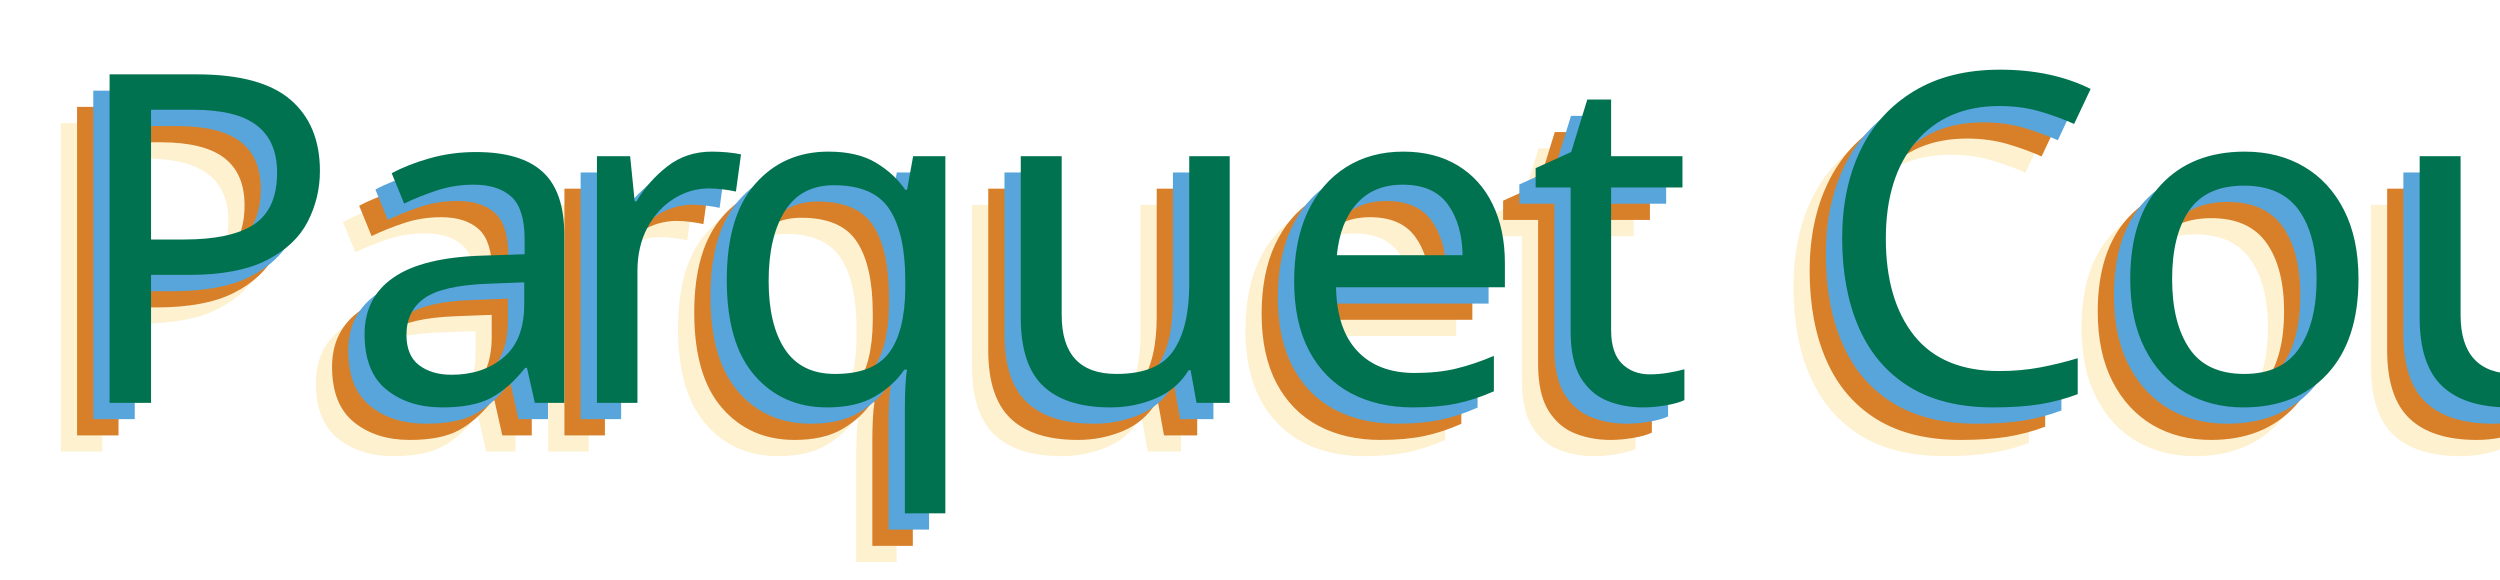
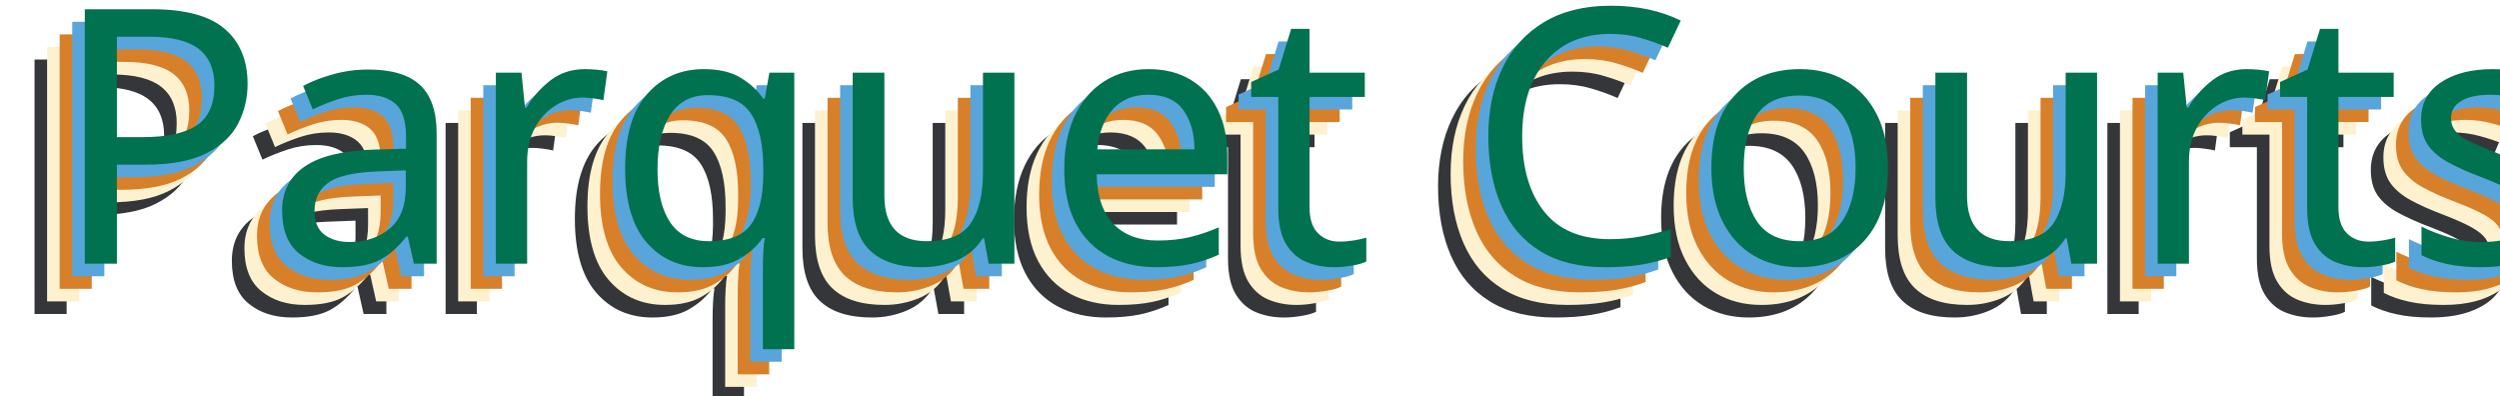
- <svg xmlns="http://www.w3.org/2000/svg" version="1.1" x="0px" y="0px" viewBox="0 0 283.6 65.7" style="enable-background:new 0 0 283.6 65.7;" xml:space="preserve">
-   <style type="text/css">
- 	.st0{fill:#FEF1D0;}
- 	.st1{font-family:'Amador';}
- 	.st2{font-size:52.2px;}
- 	.st3{letter-spacing:-1;}
- 	.st4{fill:#D78029;}
- 	.st5{fill:#58A5DB;}
- 	.st6{fill:#007250;}
- </style>
-   <g id="Layer_4">
-     <g id="SHELL">
-       <text transform="matrix(1 0 0 1 1.84 51.23)" class="st0 st1 st2">Pa</text>
-       <text transform="matrix(1 0 0 1 57.75 51.23)" class="st0 st1 st2 st3">r</text>
-       <text transform="matrix(1 0 0 1 74.04 51.23)" class="st0 st1 st2">quet Courts</text>
-     </g>
+ <svg xmlns="http://www.w3.org/2000/svg" viewBox="0 0 288.32 45.58">
+   <defs>
+     <style>.cls-1,.cls-2,.cls-3,.cls-4,.cls-5{font-size:41.09px;font-family:MedievalSharp;}.cls-1{fill:#34363a;}.cls-2{fill:#fef1d0;}.cls-3{fill:#d78029;}.cls-4{fill:#58a5db;}.cls-5{fill:#007250;}</style>
+   </defs>
+   <g id="SLATE">
+     <text class="cls-1" transform="translate(0 36.21)">Parquet Courts</text>
  </g>
-   <g id="Layer_3">
-     <g id="ORANGE">
-       <text transform="matrix(1 0 0 1 3.68 49.39)" class="st4 st1 st2">Pa</text>
-       <text transform="matrix(1 0 0 1 59.59 49.39)" class="st4 st1 st2 st3">r</text>
-       <text transform="matrix(1 0 0 1 75.88 49.39)" class="st4 st1 st2">quet Courts</text>
-     </g>
+   <g id="SHELL">
+     <text class="cls-2" transform="translate(1.45 34.76)">Parquet Courts</text>
  </g>
-   <g id="Layer_2">
-     <g id="BLUE">
-       <text transform="matrix(1 0 0 1 5.52 47.55)" class="st5 st1 st2">Pa</text>
-       <text transform="matrix(1 0 0 1 61.43 47.55)" class="st5 st1 st2 st3">r</text>
-       <text transform="matrix(1 0 0 1 77.72 47.55)" class="st5 st1 st2">quet Courts</text>
-     </g>
+   <g id="ORANGE">
+     <text class="cls-3" transform="translate(2.9 33.31)">Parquet Courts</text>
  </g>
-   <g id="Layer_1">
-     <g id="GREEN">
-       <text transform="matrix(1 0 0 1 7.37 45.7)" class="st6 st1 st2">Pa</text>
-       <text transform="matrix(1 0 0 1 63.28 45.7)" class="st6 st1 st2 st3">r</text>
-       <text transform="matrix(1 0 0 1 79.57 45.7)" class="st6 st1 st2">quet Courts</text>
-     </g>
+   <g id="BLUE">
+     <text class="cls-4" transform="translate(4.35 31.86)">Parquet Courts</text>
+   </g>
+   <g id="GREEN">
+     <text class="cls-5" transform="translate(5.8 30.41)">Parquet Courts</text>
  </g>
</svg>
